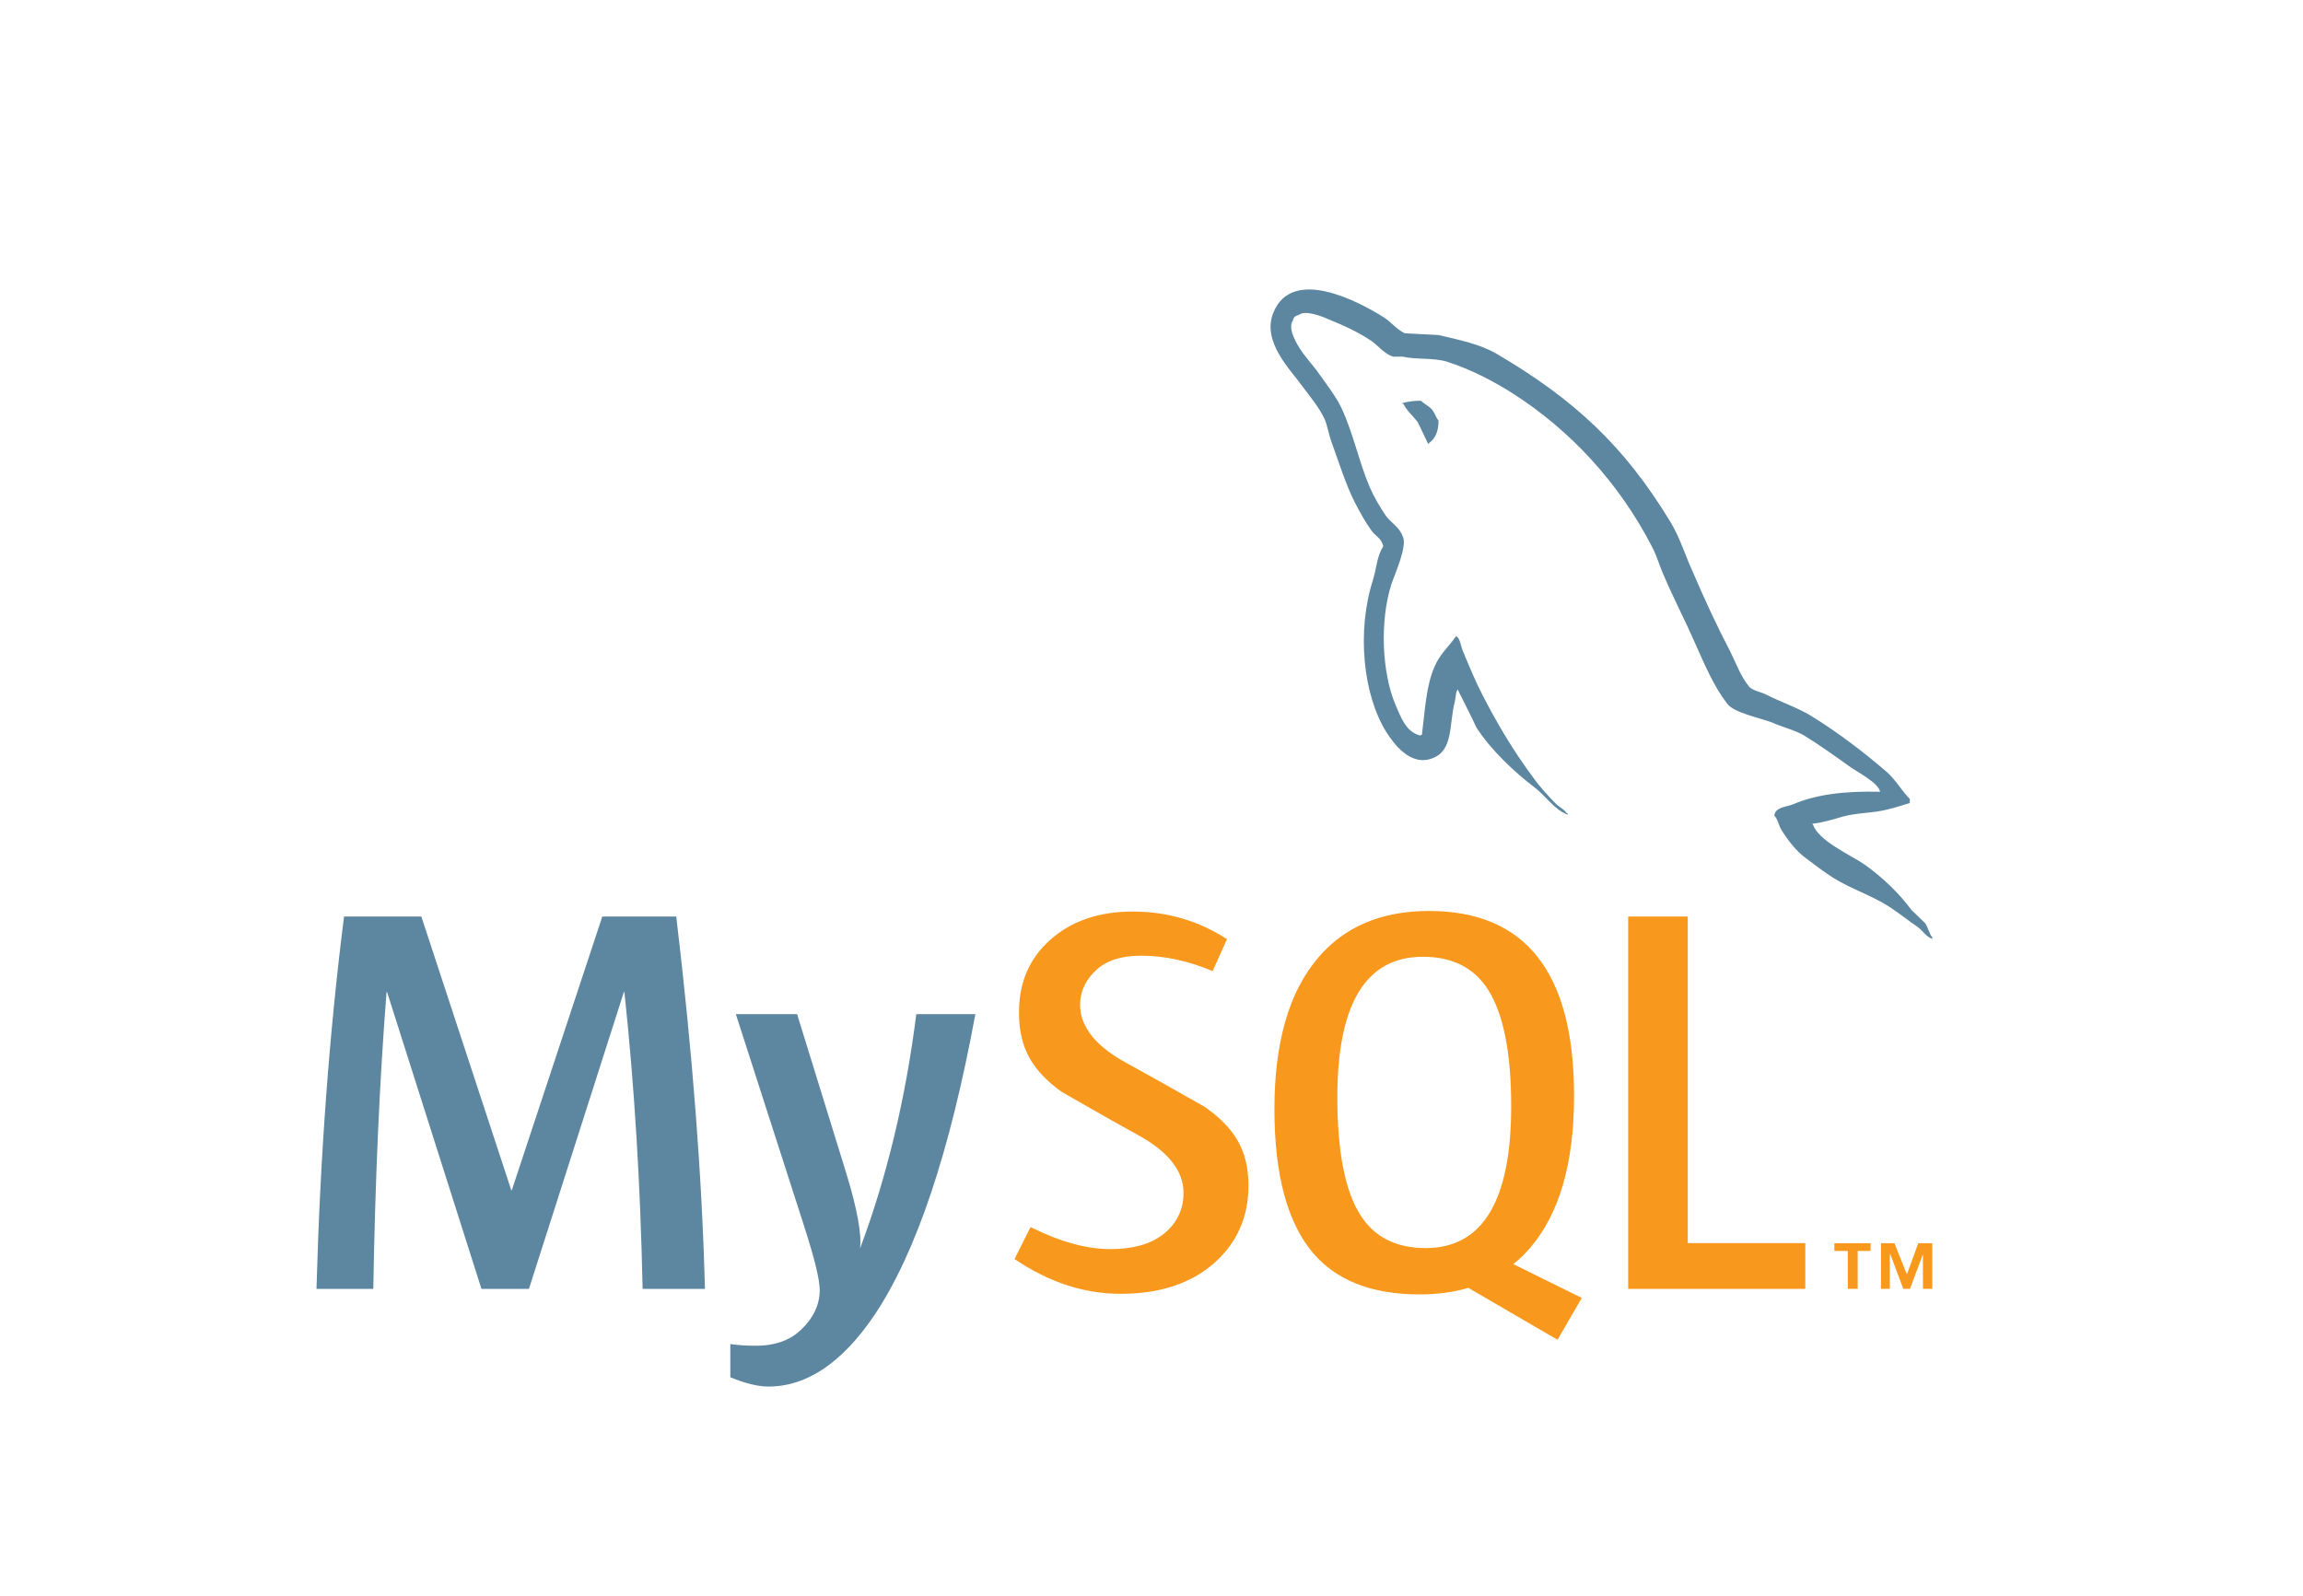
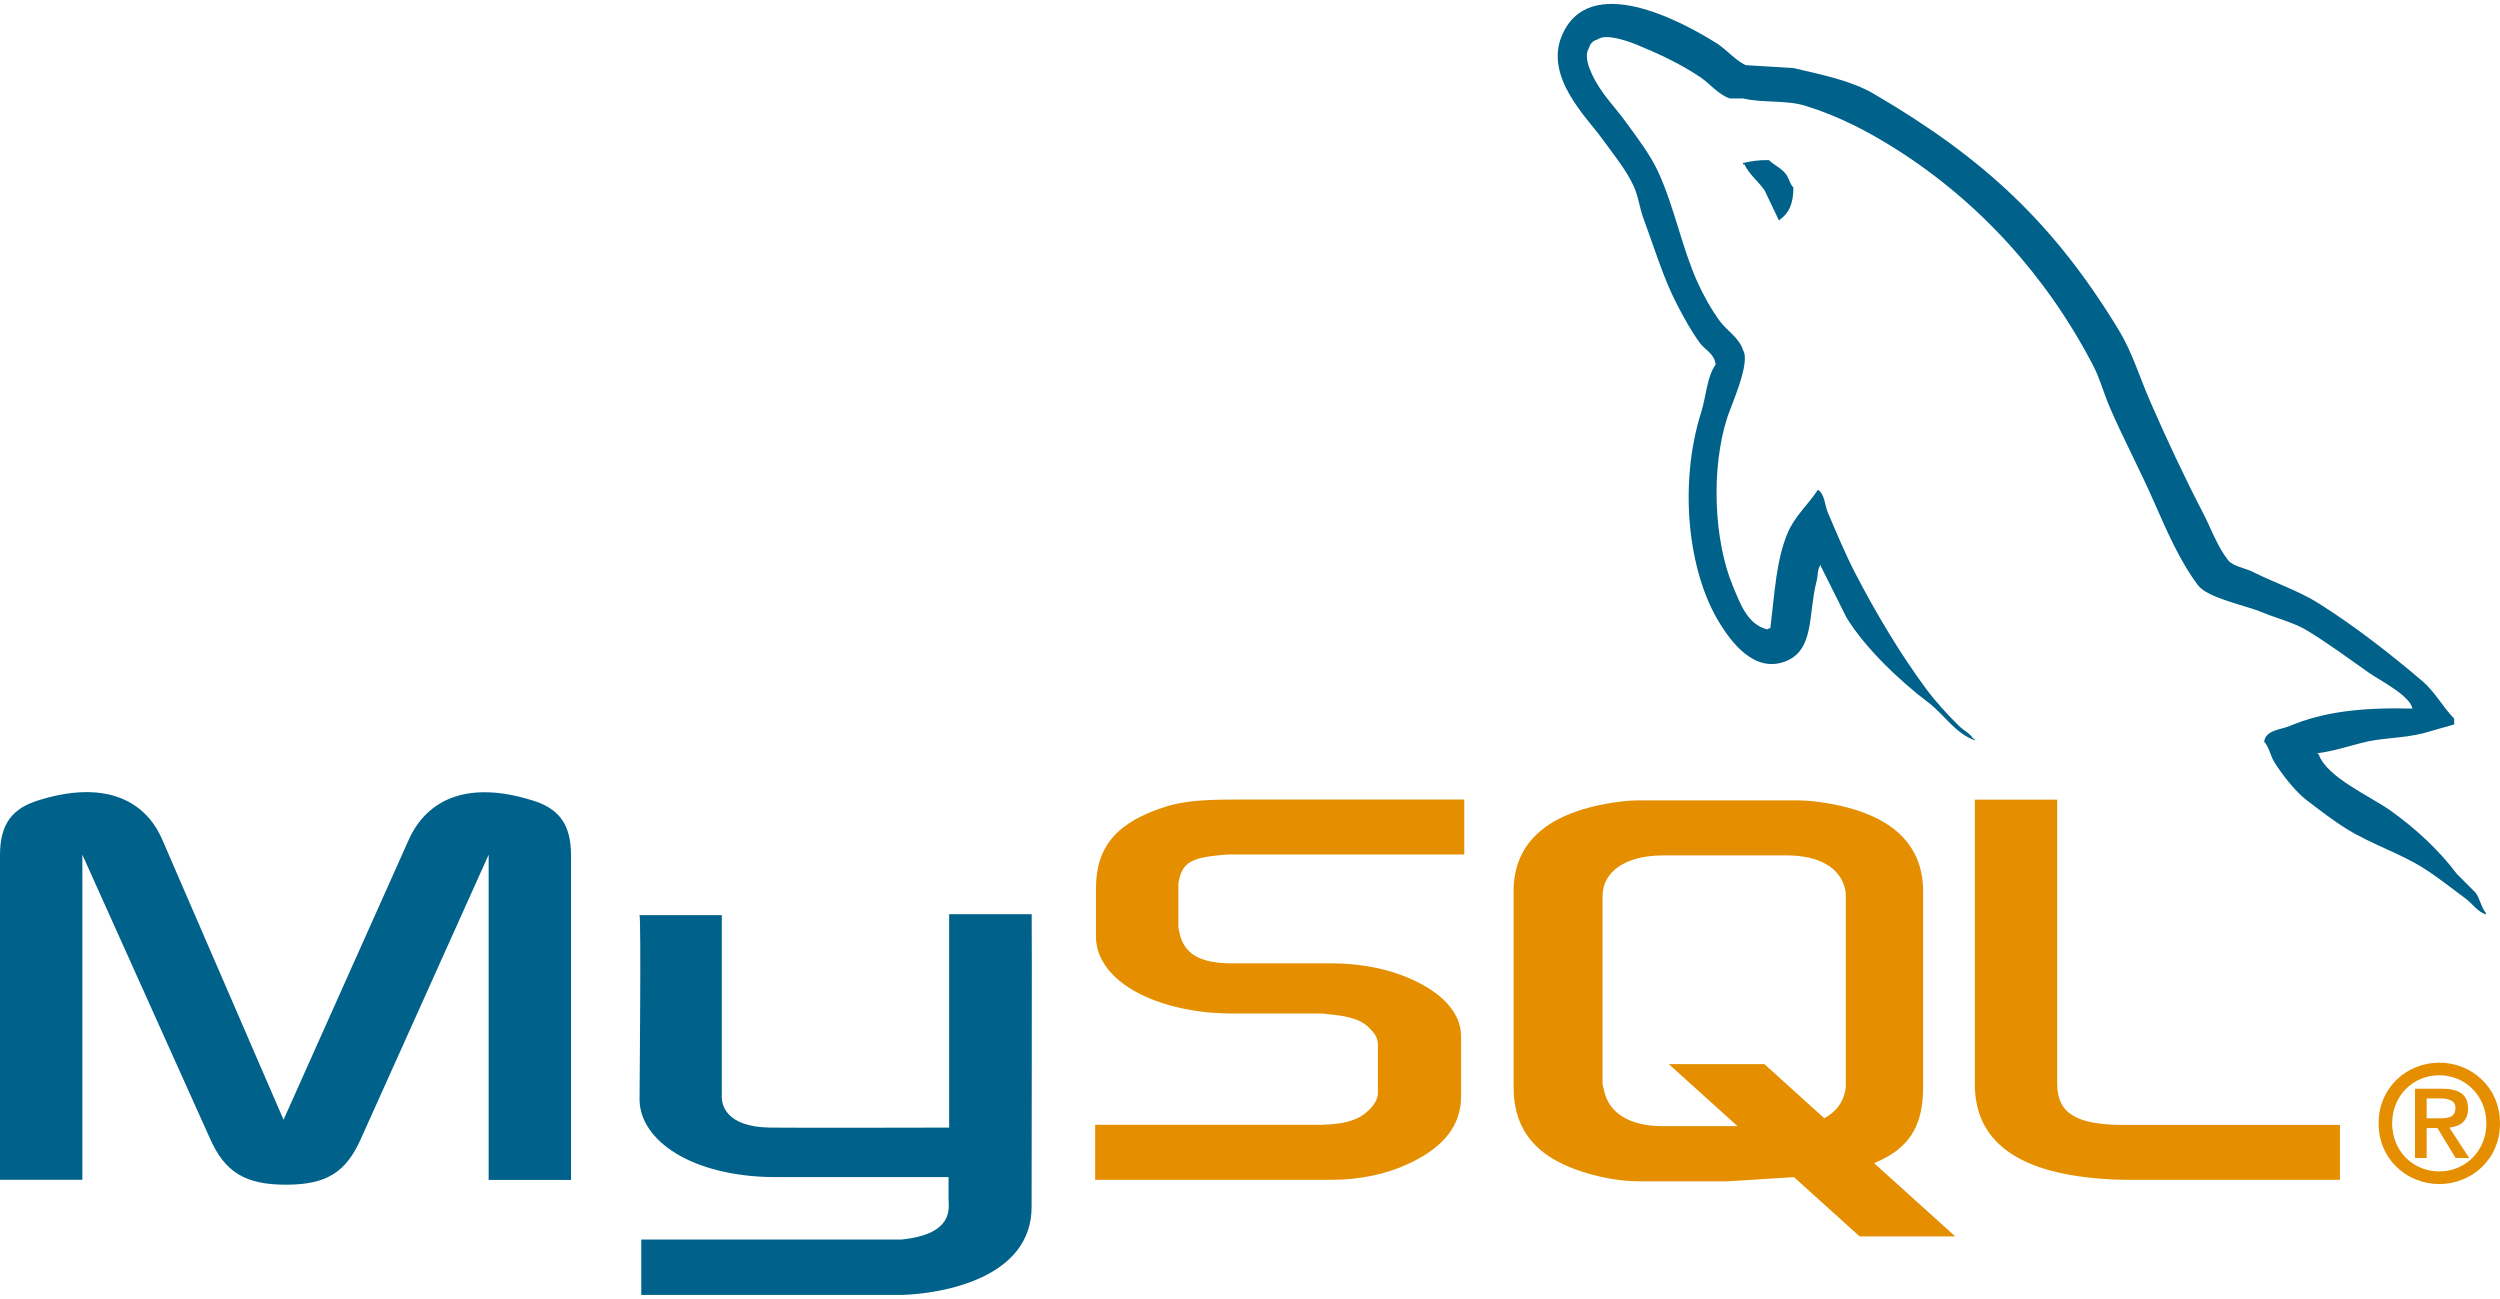
- <svg xmlns="http://www.w3.org/2000/svg" width="2500" height="1733" viewBox="-18.458 6.58 191.151 132.49">
-   <path d="M-18.458 6.58h191.151v132.49H-18.458V6.58z" fill="none" />
-   <path d="M40.054 113.583h-5.175c-.183-8.735-.687-16.947-1.511-24.642h-.046l-7.879 24.642h-3.94l-7.832-24.642h-.045c-.581 7.388-.947 15.602-1.099 24.642H7.81c.304-10.993 1.068-21.299 2.289-30.919h6.414l7.465 22.719h.046l7.511-22.719h6.137c1.344 11.268 2.138 21.575 2.382 30.919M62.497 90.771c-2.107 11.434-4.887 19.742-8.337 24.928-2.688 3.992-5.633 5.99-8.84 5.99-.855 0-1.91-.258-3.16-.77v-2.757c.611.088 1.328.138 2.152.138 1.498 0 2.702-.412 3.62-1.238 1.098-1.006 1.647-2.137 1.647-3.388 0-.858-.428-2.612-1.282-5.268L42.618 90.77h5.084l4.076 13.19c.916 2.995 1.298 5.086 1.145 6.277 2.229-5.953 3.786-12.444 4.673-19.468h4.901v.002z" fill="#5d87a1" />
-   <path d="M131.382 113.583h-14.7V82.664h4.945v27.113h9.755v3.806zM112.834 114.33l-5.684-2.805c.504-.414.986-.862 1.42-1.381 2.416-2.838 3.621-7.035 3.621-12.594 0-10.229-4.014-15.346-12.045-15.346-3.938 0-7.01 1.298-9.207 3.895-2.414 2.84-3.619 7.022-3.619 12.551 0 5.435 1.068 9.422 3.205 11.951 1.955 2.291 4.902 3.438 8.843 3.438 1.47 0 2.819-.18 4.048-.543l7.4 4.308 2.018-3.474zm-18.413-6.934c-1.252-2.014-1.878-5.248-1.878-9.707 0-7.785 2.365-11.682 7.1-11.682 2.475 0 4.289.932 5.449 2.792 1.25 2.017 1.879 5.222 1.879 9.619 0 7.849-2.367 11.774-7.099 11.774-2.476.001-4.29-.928-5.451-2.796M85.165 105.013c0 2.622-.962 4.773-2.884 6.458-1.924 1.678-4.504 2.519-7.737 2.519-3.024 0-5.956-.966-8.794-2.888l1.329-2.655c2.442 1.223 4.653 1.831 6.638 1.831 1.863 0 3.319-.413 4.375-1.232 1.055-.822 1.684-1.975 1.684-3.433 0-1.837-1.281-3.407-3.631-4.722-2.167-1.19-6.501-3.678-6.501-3.678-2.349-1.712-3.525-3.55-3.525-6.578 0-2.506.877-4.529 2.632-6.068 1.757-1.545 4.024-2.315 6.803-2.315 2.87 0 5.479.769 7.829 2.291l-1.192 2.656c-2.01-.854-3.994-1.281-5.951-1.281-1.585 0-2.809.381-3.66 1.146-.858.762-1.387 1.737-1.387 2.933 0 1.828 1.308 3.418 3.722 4.759 2.196 1.192 6.638 3.723 6.638 3.723 2.409 1.709 3.612 3.53 3.612 6.534" fill="#f8981d" />
-   <path d="M137.59 72.308c-2.99-.076-5.305.225-7.248 1.047-.561.224-1.453.224-1.531.933.303.3.338.784.601 1.198.448.747 1.229 1.752 1.942 2.276.783.6 1.569 1.194 2.393 1.717 1.453.899 3.1 1.422 4.516 2.318.825.521 1.645 1.195 2.471 1.756.406.299.666.784 1.193.971v-.114c-.264-.336-.339-.822-.598-1.196l-1.122-1.082c-1.084-1.456-2.431-2.727-3.884-3.771-1.196-.824-3.812-1.944-4.297-3.322l-.076-.076c.822-.077 1.797-.375 2.578-.604 1.271-.335 2.43-.259 3.734-.594.6-.15 1.195-.338 1.797-.523v-.337c-.676-.673-1.158-1.567-1.869-2.203-1.902-1.643-3.998-3.25-6.164-4.595-1.16-.749-2.652-1.231-3.887-1.868-.445-.225-1.195-.336-1.457-.71-.67-.822-1.047-1.904-1.533-2.877-1.08-2.053-2.129-4.331-3.061-6.502-.674-1.456-1.084-2.91-1.906-4.257-3.85-6.35-8.031-10.196-14.457-13.971-1.381-.786-3.024-1.121-4.779-1.533l-2.803-.148c-.598-.262-1.197-.973-1.719-1.309-2.132-1.344-7.621-4.257-9.189-.411-1.01 2.431 1.494 4.821 2.354 6.054.635.856 1.458 1.83 1.902 2.802.263.635.337 1.309.6 1.98.598 1.644 1.157 3.473 1.943 5.007.41.782.857 1.604 1.381 2.312.3.414.822.597.936 1.272-.521.744-.562 1.867-.861 2.801-1.344 4.221-.819 9.45 1.086 12.552.596.934 2.018 2.99 3.92 2.202 1.684-.672 1.311-2.801 1.795-4.668.111-.451.038-.747.262-1.043v.073c.521 1.045 1.047 2.052 1.53 3.1 1.159 1.829 3.177 3.735 4.858 5.002.895.676 1.604 1.832 2.725 2.245V74.1h-.074c-.227-.335-.559-.485-.857-.745-.674-.673-1.42-1.495-1.943-2.241-1.566-2.093-2.952-4.41-4.182-6.801-.602-1.16-1.121-2.428-1.606-3.586-.226-.447-.226-1.121-.601-1.346-.562.821-1.381 1.532-1.791 2.538-.711 1.609-.785 3.588-1.049 5.646l-.147.072c-1.19-.299-1.604-1.53-2.056-2.575-1.119-2.654-1.307-6.914-.336-9.976.26-.783 1.385-3.249.936-3.995-.225-.715-.973-1.122-1.383-1.685-.482-.708-1.01-1.604-1.346-2.39-.896-2.091-1.347-4.408-2.312-6.498-.451-.974-1.234-1.982-1.868-2.879-.712-1.008-1.495-1.718-2.058-2.913-.186-.411-.447-1.083-.148-1.53.073-.3.225-.412.523-.487.484-.409 1.867.111 2.352.336 1.385.56 2.543 1.083 3.699 1.867.523.375 1.084 1.085 1.755 1.272h.786c1.193.26 2.538.072 3.661.41 1.979.636 3.772 1.569 5.38 2.576 4.893 3.103 8.928 7.512 11.652 12.778.447.858.637 1.644 1.045 2.539.787 1.832 1.76 3.7 2.541 5.493.785 1.755 1.533 3.547 2.654 5.005.559.784 2.805 1.195 3.812 1.606.745.335 1.905.633 2.577 1.044 1.271.783 2.537 1.682 3.732 2.543.595.448 2.465 1.382 2.576 2.13M99.484 39.844a5.82 5.82 0 0 0-1.529.188v.075h.072c.301.597.824 1.011 1.197 1.532.301.599.562 1.193.857 1.791l.072-.074c.527-.373.789-.971.789-1.868-.227-.264-.262-.522-.451-.784-.22-.374-.705-.56-1.007-.86" fill="#5d87a1" />
-   <path d="M141.148 113.578h.774v-3.788h-1.161l-.947 2.585-1.029-2.585h-1.118v3.788h.731v-2.882h.041l1.078 2.882h.557l1.074-2.882v2.882zm-6.235 0h.819v-3.146h1.072v-.643h-3.008v.643h1.115l.002 3.146z" fill="#f8981d" />
+ <svg xmlns="http://www.w3.org/2000/svg" width="256" height="133" viewBox="0 0 204.8 105.765">
+   <path d="M0 96.334h6.747V69.7l10.445 23.227c1.232 2.8 2.92 3.806 6.228 3.806s4.93-.995 6.164-3.806L40.03 69.7v26.644h6.748v-26.6c0-2.595-1.04-3.85-3.18-4.498-5.125-1.6-8.564-.216-10.12 3.244l-10.25 22.923L13.3 68.48c-1.492-3.46-4.995-4.844-10.12-3.244C1.038 65.885 0 67.14 0 69.734v26.6zm52.386-21.686h6.745v14.68c-.063.798.256 2.67 3.952 2.727 1.886.03 14.554 0 14.672 0v-17.48h6.76c.03 0-.007 23.834-.006 23.936.037 5.878-7.294 7.155-10.672 7.254H52.533v-4.54l21.342-.001c4.342-.46 3.83-2.617 3.83-3.344v-1.77h-14.34c-6.672-.06-10.92-2.973-10.973-6.323-.005-.3.144-14.995-.004-15.14z" fill="#00618a" />
+   <path d="M89.716 96.334h19.398c2.27 0 4.477-.475 6.23-1.298 2.92-1.34 4.347-3.157 4.347-5.536v-4.93c0-1.947-1.622-3.763-4.8-4.974-1.687-.65-3.763-.995-5.774-.995h-8.175c-2.724 0-4.022-.822-4.346-2.638-.065-.216-.065-.4-.065-.606v-3.07c0-.173 0-.347.065-.563.324-1.384 1.038-1.774 3.438-2 .195 0 .454-.044.65-.044h19.268v-4.497h-18.944c-2.725 0-4.152.173-5.45.562C91.532 67 89.78 69 89.78 72.46v3.936c0 3.028 3.44 5.623 9.212 6.228.65.043 1.298.086 1.946.086h7.007c.26 0 .52 0 .714.044 2.14.173 3.05.562 3.698 1.34.4.4.52.78.52 1.2v3.936c0 .476-.324 1.082-.973 1.6-.584.52-1.557.865-2.855.952-.26 0-.454.043-.713.043h-18.62v4.498zm72.064-7.828c0 4.628 3.438 7.223 10.38 7.742a29.45 29.45 0 0 0 1.946.086h17.582v-4.498h-17.712c-3.957 0-5.45-.995-5.45-3.374v-23.27h-6.747v23.312zm-37.785.234V72.705c0-4.074 2.86-6.545 8.516-7.325a12.94 12.94 0 0 1 1.821-.13h12.807a13.87 13.87 0 0 1 1.886.13c5.656.78 8.516 3.25 8.516 7.325V88.74c0 3.305-1.215 5.074-4.015 6.227l6.646 6h-7.834l-5.377-4.854-5.413.343h-7.216c-1.235 0-2.535-.174-3.966-.564-4.3-1.17-6.37-3.424-6.37-7.152zm7.283-.4c0 .217.065.433.13.694.4 1.864 2.145 2.904 4.8 2.904h6.13l-5.63-5.083h7.834l4.9 4.433c.905-.482 1.5-1.22 1.7-2.167.065-.216.065-.433.065-.65V73.096c0-.173 0-.4-.065-.607-.4-1.733-2.146-2.73-4.746-2.73H136.22c-3 0-4.94 1.3-4.94 3.337v15.256z" fill="#e48e00" />
+   <g fill="#00618a">
+     <path d="M197.624 57.73c-4.147-.112-7.316.273-10.024 1.415-.77.325-1.997.333-2.123 1.298.423.443.49 1.105.825 1.65.647 1.047 1.74 2.45 2.713 3.184 1.064.803 2.16 1.663 3.303 2.36 2.03 1.238 4.296 1.945 6.25 3.184 1.152.73 2.296 1.65 3.42 2.476.555.408.93 1.042 1.65 1.297v-.118c-.38-.483-.477-1.147-.825-1.65l-1.533-1.533c-1.5-2-3.402-3.737-5.425-5.19-1.613-1.158-5.224-2.722-5.897-4.6l-.118-.118c1.144-.13 2.483-.543 3.54-.825 1.773-.475 3.358-.353 5.19-.825l2.477-.708v-.472c-.926-.95-1.586-2.207-2.595-3.066-2.64-2.25-5.523-4.495-8.49-6.37-1.646-1.04-3.68-1.714-5.425-2.595-.587-.296-1.618-.45-2.005-.944-.916-1.168-1.415-2.65-2.122-4-1.48-2.85-2.934-5.964-4.246-8.963-.895-2.045-1.48-4.062-2.594-5.897-5.355-8.804-11.12-14.118-20.048-19.34-1.9-1.11-4.187-1.55-6.605-2.123l-3.892-.236c-.792-.33-1.616-1.3-2.36-1.77-2.958-1.87-10.545-5.933-12.736-.6-1.383 3.373 2.067 6.664 3.302 8.374.866 1.2 1.976 2.543 2.594 3.892.407.886.478 1.775.826 2.713.857 2.3 1.603 4.823 2.712 6.958.56 1.08 1.178 2.218 1.887 3.184.435.593 1.18.854 1.297 1.77-.728 1.02-.77 2.6-1.18 3.892-1.843 5.812-1.148 13.035 1.533 17.337.823 1.32 2.76 4.152 5.425 3.066 2.33-.95 1.8-3.89 2.477-6.486.15-.59.058-1.02.354-1.415v.118l2.123 4.245c1.57 2.53 4.36 5.175 6.722 6.96 1.225.925 2.2 2.525 3.774 3.066v-.118h-.118c-.307-.48-.787-.677-1.18-1.06-.923-.905-1.95-2.03-2.713-3.066-2.15-2.918-4.048-6.11-5.778-9.435-.826-1.587-1.545-3.338-2.24-4.953-.268-.623-.265-1.564-.825-1.887-.763 1.184-1.887 2.14-2.477 3.538-.944 2.234-1.066 4.958-1.415 7.784-.207.074-.115.023-.236.118-1.642-.396-2.22-2.087-2.83-3.538-1.544-3.67-1.83-9.576-.472-13.798.35-1.092 1.94-4.534 1.297-5.543-.307-1.007-1.32-1.6-1.887-2.36-.7-.95-1.402-2.204-1.887-3.302-1.264-2.86-1.854-6.07-3.184-8.963-.636-1.382-1.71-2.78-2.594-4-.978-1.36-2.073-2.364-2.83-4-.27-.585-.636-1.52-.236-2.123a.93.93 0 0 1 .708-.708c.684-.527 2.59.175 3.302.472 1.89.786 3.47 1.534 5.072 2.595.77.5 1.547 1.496 2.476 1.77h1.06c1.66.382 3.52.12 5.07.59 2.742.833 5.198 2.13 7.43 3.538 6.798 4.292 12.355 10.402 16.157 17.7.612 1.173.876 2.294 1.415 3.538 1.087 2.5 2.456 5.093 3.538 7.547 1.08 2.45 2.13 4.92 3.656 6.958.802 1.07 3.9 1.646 5.307 2.24.987.417 2.603.852 3.538 1.415 1.785 1.077 3.515 2.36 5.19 3.54.837.59 3.41 1.883 3.538 2.948z" />
+     <path d="M144.91 12.798c-.865-.016-1.476.094-2.123.236v.118h.118c.412.848 1.14 1.393 1.65 2.123l1.18 2.476.118-.118c.73-.515 1.065-1.338 1.06-2.595-.293-.308-.336-.694-.59-1.062-.337-.49-1-.768-1.415-1.18z" fill-rule="evenodd" />
+   </g>
+   <path d="M194.855 91.708c0 2.97 2.347 4.972 4.972 4.972s4.972-2.002 4.972-4.972-2.347-4.972-4.972-4.972-4.972 2.002-4.972 4.972zm8.83 0c0 2.254-1.723 3.938-3.86 3.938-2.16 0-3.86-1.684-3.86-3.938s1.698-3.938 3.86-3.938c2.135 0 3.86 1.684 3.86 3.938zm-2.52 2.838h1.113l-1.63-2.492c.875-.093 1.537-.518 1.537-1.552 0-1.154-.73-1.63-2.134-1.63h-2.215v5.675h.955v-2.453h.888l1.485 2.453zm-2.374-3.25v-1.63h1.1c.57 0 1.26.106 1.26.77 0 .795-.623.862-1.34.862h-1.02z" fill="#e48e00" fill-rule="evenodd" />
</svg>
